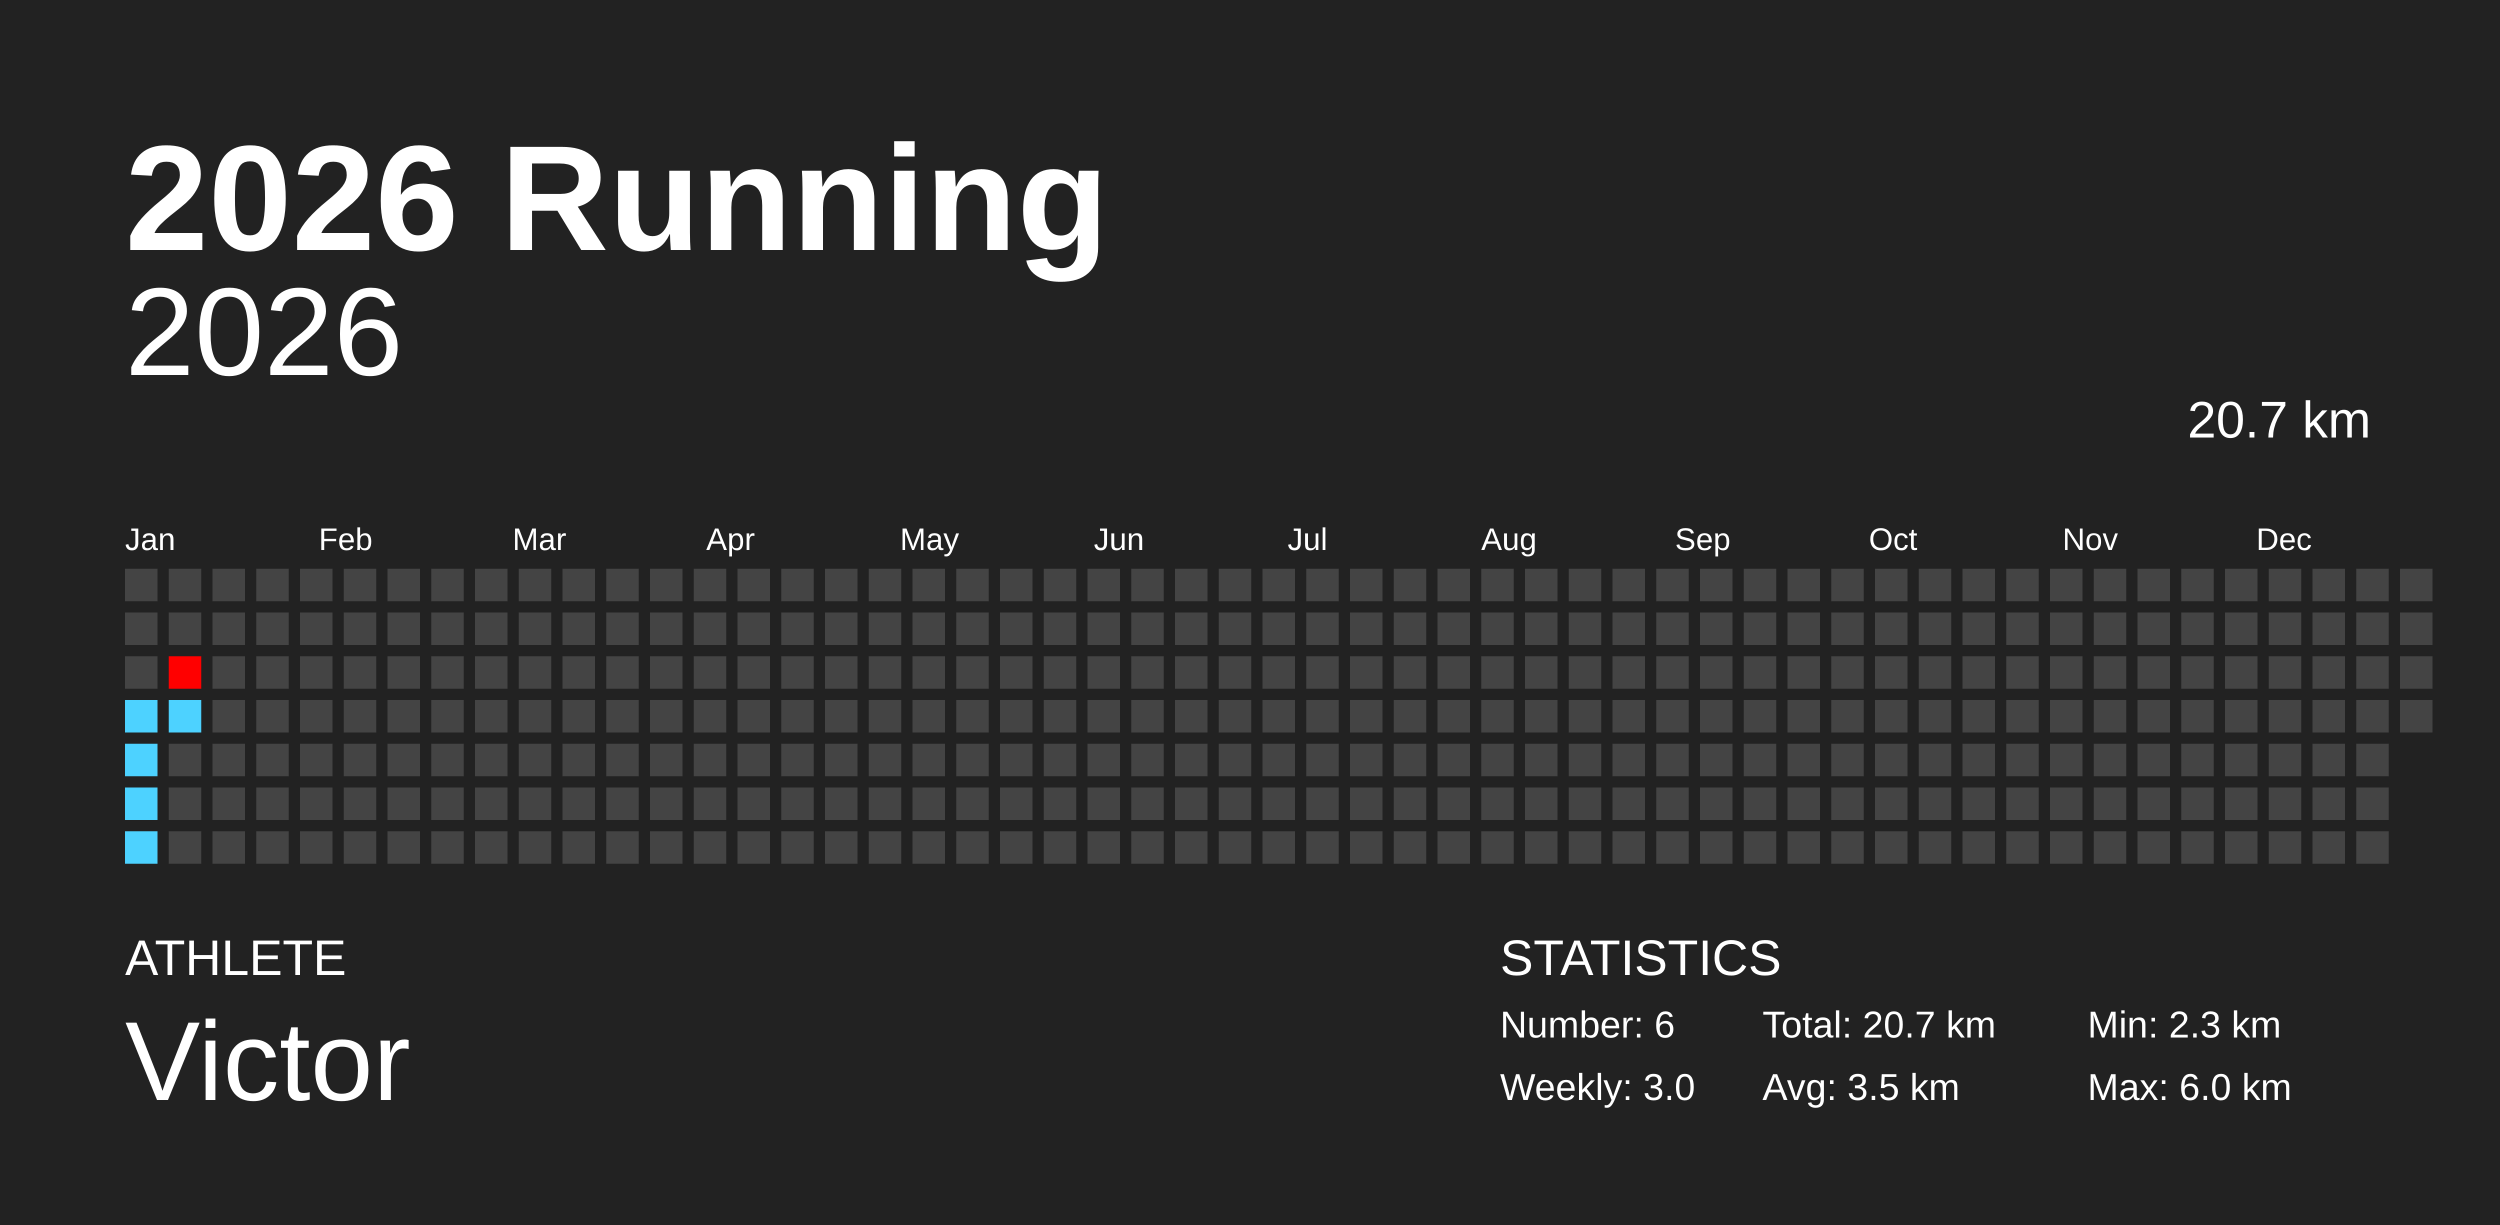
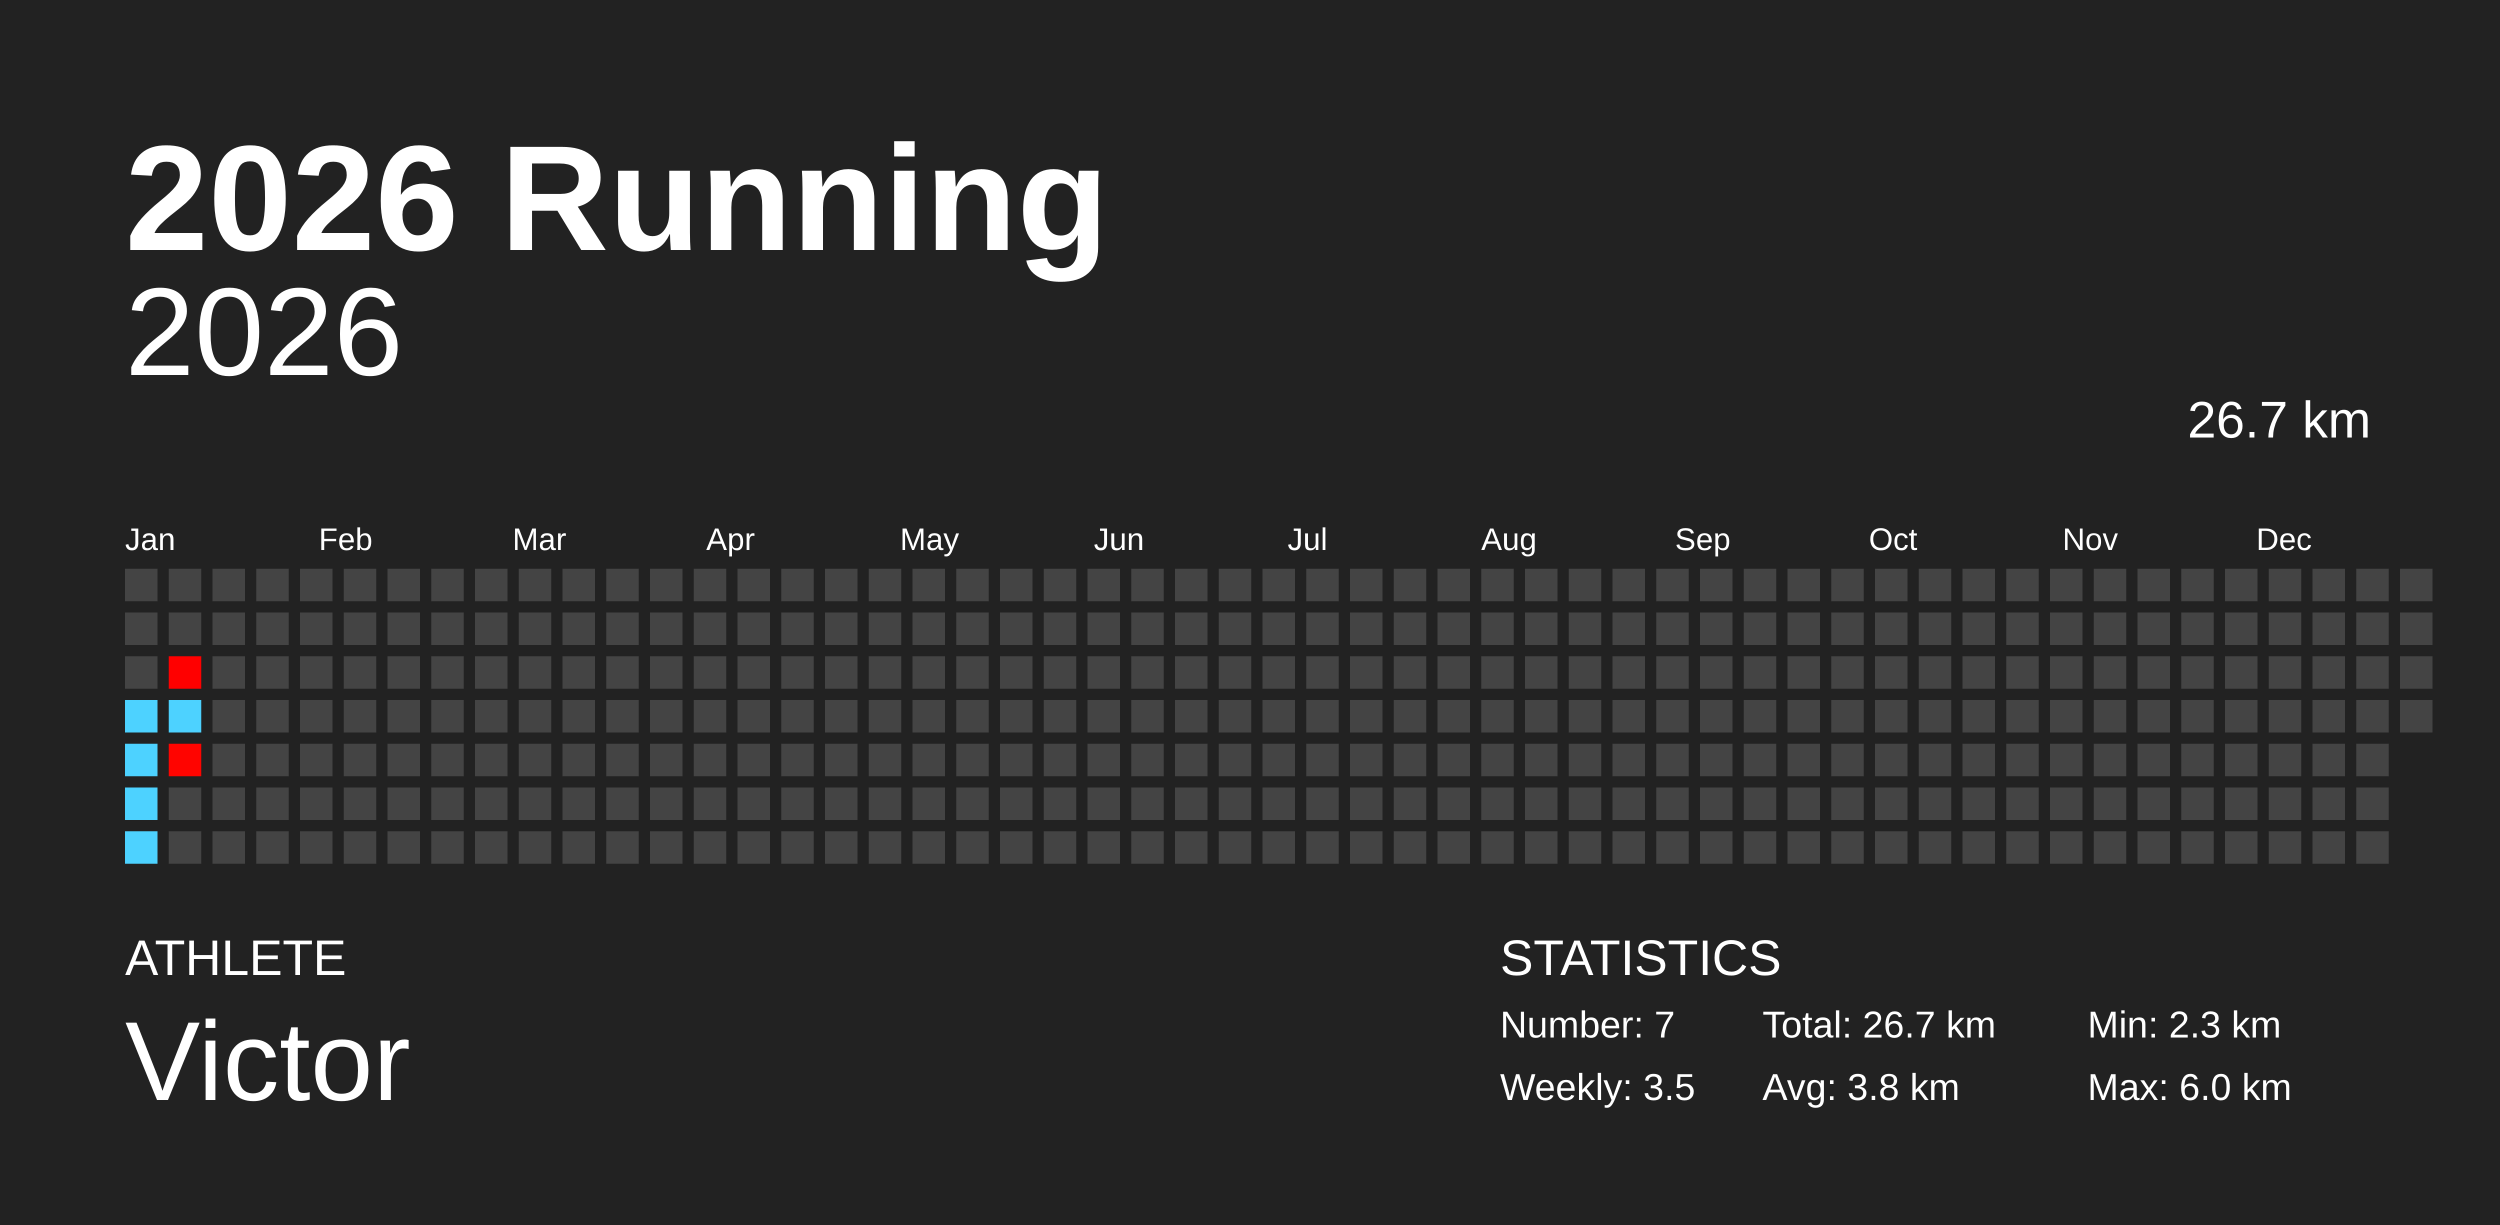
<svg xmlns="http://www.w3.org/2000/svg" baseProfile="full" height="98mm" version="1.1" viewBox="0,0,200,98" width="200mm">
  <defs />
  <rect fill="#222222" height="98" width="200" x="0" y="0" />
  <text fill="#FFFFFF" style="font-size:12px; font-family:Arial; font-weight:bold;" x="10" y="20">2026 Running</text>
  <text fill="#FFFFFF" style="font-size:4px; font-family:Arial" x="10" y="78">ATHLETE</text>
  <text fill="#FFFFFF" style="font-size:9px; font-family:Arial" x="10" y="88">Victor</text>
  <text fill="#FFFFFF" style="font-size:4px; font-family:Arial" x="120" y="78">STATISTICS</text>
-   <text fill="#FFFFFF" style="font-size:3px; font-family:Arial" x="120" y="83">Number: 6</text>
-   <text fill="#FFFFFF" style="font-size:3px; font-family:Arial" x="120" y="88">Weekly: 3.0</text>
-   <text fill="#FFFFFF" style="font-size:3px; font-family:Arial" x="141" y="83">Total: 20.7 km</text>
-   <text fill="#FFFFFF" style="font-size:3px; font-family:Arial" x="141" y="88">Avg: 3.5 km</text>
+   <text fill="#FFFFFF" style="font-size:3px; font-family:Arial" x="120" y="83">Number: 7</text>
+   <text fill="#FFFFFF" style="font-size:3px; font-family:Arial" x="120" y="88">Weekly: 3.5</text>
+   <text fill="#FFFFFF" style="font-size:3px; font-family:Arial" x="141" y="83">Total: 26.7 km</text>
+   <text fill="#FFFFFF" style="font-size:3px; font-family:Arial" x="141" y="88">Avg: 3.8 km</text>
  <text fill="#FFFFFF" style="font-size:3px; font-family:Arial" x="167" y="83">Min: 2.3 km</text>
  <text fill="#FFFFFF" style="font-size:3px; font-family:Arial" x="167" y="88">Max: 6.0 km</text>
  <text alignment-baseline="hanging" fill="#FFFFFF" style="font-size:10.0px; font-family:Arial;" x="10" y="30">2026</text>
-   <text alignment-baseline="hanging" fill="#FFFFFF" style="font-size:4.125px; font-family:Arial;" x="175" y="35">20.7 km</text>
+   <text alignment-baseline="hanging" fill="#FFFFFF" style="font-size:4.125px; font-family:Arial;" x="175" y="35">26.7 km</text>
  <text fill="#FFFFFF" style="font-size:2.5px; font-family:Arial" x="10.0" y="44">Jan</text>
  <text fill="#FFFFFF" style="font-size:2.5px; font-family:Arial" x="25.5" y="44">Feb</text>
  <text fill="#FFFFFF" style="font-size:2.5px; font-family:Arial" x="41.0" y="44">Mar</text>
  <text fill="#FFFFFF" style="font-size:2.5px; font-family:Arial" x="56.5" y="44">Apr</text>
  <text fill="#FFFFFF" style="font-size:2.5px; font-family:Arial" x="72.0" y="44">May</text>
  <text fill="#FFFFFF" style="font-size:2.5px; font-family:Arial" x="87.5" y="44">Jun</text>
  <text fill="#FFFFFF" style="font-size:2.5px; font-family:Arial" x="103.0" y="44">Jul</text>
  <text fill="#FFFFFF" style="font-size:2.5px; font-family:Arial" x="118.5" y="44">Aug</text>
  <text fill="#FFFFFF" style="font-size:2.5px; font-family:Arial" x="134.0" y="44">Sep</text>
  <text fill="#FFFFFF" style="font-size:2.5px; font-family:Arial" x="149.5" y="44">Oct</text>
  <text fill="#FFFFFF" style="font-size:2.5px; font-family:Arial" x="165.0" y="44">Nov</text>
  <text fill="#FFFFFF" style="font-size:2.5px; font-family:Arial" x="180.5" y="44">Dec</text>
  <rect fill="#444444" height="2.6" width="2.6" x="10.0" y="45.5" />
  <rect fill="#444444" height="2.6" width="2.6" x="10.0" y="49.0" />
  <rect fill="#444444" height="2.6" width="2.6" x="10.0" y="52.5" />
  <rect fill="#4dd2ff" height="2.6" width="2.6" x="10.0" y="56.0" />
  <rect fill="#4dd2ff" height="2.6" width="2.6" x="10.0" y="59.5" />
  <rect fill="#4dd2ff" height="2.6" width="2.6" x="10.0" y="63.0" />
  <rect fill="#4dd2ff" height="2.6" width="2.6" x="10.0" y="66.5" />
  <rect fill="#444444" height="2.6" width="2.6" x="13.5" y="45.5" />
  <rect fill="#444444" height="2.6" width="2.6" x="13.5" y="49.0" />
  <rect fill="#ff0000" height="2.6" width="2.6" x="13.5" y="52.5" />
  <rect fill="#4dd2ff" height="2.6" width="2.6" x="13.5" y="56.0" />
-   <rect fill="#444444" height="2.6" width="2.6" x="13.5" y="59.5" />
+   <rect fill="#ff0400" height="2.6" width="2.6" x="13.5" y="59.5" />
  <rect fill="#444444" height="2.6" width="2.6" x="13.5" y="63.0" />
  <rect fill="#444444" height="2.6" width="2.6" x="13.5" y="66.5" />
  <rect fill="#444444" height="2.6" width="2.6" x="17.0" y="45.5" />
  <rect fill="#444444" height="2.6" width="2.6" x="17.0" y="49.0" />
  <rect fill="#444444" height="2.6" width="2.6" x="17.0" y="52.5" />
  <rect fill="#444444" height="2.6" width="2.6" x="17.0" y="56.0" />
  <rect fill="#444444" height="2.6" width="2.6" x="17.0" y="59.5" />
  <rect fill="#444444" height="2.6" width="2.6" x="17.0" y="63.0" />
  <rect fill="#444444" height="2.6" width="2.6" x="17.0" y="66.5" />
  <rect fill="#444444" height="2.6" width="2.6" x="20.5" y="45.5" />
  <rect fill="#444444" height="2.6" width="2.6" x="20.5" y="49.0" />
  <rect fill="#444444" height="2.6" width="2.6" x="20.5" y="52.5" />
  <rect fill="#444444" height="2.6" width="2.6" x="20.5" y="56.0" />
  <rect fill="#444444" height="2.6" width="2.6" x="20.5" y="59.5" />
  <rect fill="#444444" height="2.6" width="2.6" x="20.5" y="63.0" />
  <rect fill="#444444" height="2.6" width="2.6" x="20.5" y="66.5" />
  <rect fill="#444444" height="2.6" width="2.6" x="24.0" y="45.5" />
  <rect fill="#444444" height="2.6" width="2.6" x="24.0" y="49.0" />
  <rect fill="#444444" height="2.6" width="2.6" x="24.0" y="52.5" />
  <rect fill="#444444" height="2.6" width="2.6" x="24.0" y="56.0" />
  <rect fill="#444444" height="2.6" width="2.6" x="24.0" y="59.5" />
  <rect fill="#444444" height="2.6" width="2.6" x="24.0" y="63.0" />
  <rect fill="#444444" height="2.6" width="2.6" x="24.0" y="66.5" />
  <rect fill="#444444" height="2.6" width="2.6" x="27.5" y="45.5" />
  <rect fill="#444444" height="2.6" width="2.6" x="27.5" y="49.0" />
  <rect fill="#444444" height="2.6" width="2.6" x="27.5" y="52.5" />
  <rect fill="#444444" height="2.6" width="2.6" x="27.5" y="56.0" />
  <rect fill="#444444" height="2.6" width="2.6" x="27.5" y="59.5" />
  <rect fill="#444444" height="2.6" width="2.6" x="27.5" y="63.0" />
  <rect fill="#444444" height="2.6" width="2.6" x="27.5" y="66.5" />
  <rect fill="#444444" height="2.6" width="2.6" x="31.0" y="45.5" />
  <rect fill="#444444" height="2.6" width="2.6" x="31.0" y="49.0" />
  <rect fill="#444444" height="2.6" width="2.6" x="31.0" y="52.5" />
  <rect fill="#444444" height="2.6" width="2.6" x="31.0" y="56.0" />
  <rect fill="#444444" height="2.6" width="2.6" x="31.0" y="59.5" />
  <rect fill="#444444" height="2.6" width="2.6" x="31.0" y="63.0" />
  <rect fill="#444444" height="2.6" width="2.6" x="31.0" y="66.5" />
  <rect fill="#444444" height="2.6" width="2.6" x="34.5" y="45.5" />
  <rect fill="#444444" height="2.6" width="2.6" x="34.5" y="49.0" />
  <rect fill="#444444" height="2.6" width="2.6" x="34.5" y="52.5" />
  <rect fill="#444444" height="2.6" width="2.6" x="34.5" y="56.0" />
  <rect fill="#444444" height="2.6" width="2.6" x="34.5" y="59.5" />
  <rect fill="#444444" height="2.6" width="2.6" x="34.5" y="63.0" />
  <rect fill="#444444" height="2.6" width="2.6" x="34.5" y="66.5" />
  <rect fill="#444444" height="2.6" width="2.6" x="38.0" y="45.5" />
  <rect fill="#444444" height="2.6" width="2.6" x="38.0" y="49.0" />
  <rect fill="#444444" height="2.6" width="2.6" x="38.0" y="52.5" />
  <rect fill="#444444" height="2.6" width="2.6" x="38.0" y="56.0" />
  <rect fill="#444444" height="2.6" width="2.6" x="38.0" y="59.5" />
  <rect fill="#444444" height="2.6" width="2.6" x="38.0" y="63.0" />
  <rect fill="#444444" height="2.6" width="2.6" x="38.0" y="66.5" />
  <rect fill="#444444" height="2.6" width="2.6" x="41.5" y="45.5" />
  <rect fill="#444444" height="2.6" width="2.6" x="41.5" y="49.0" />
  <rect fill="#444444" height="2.6" width="2.6" x="41.5" y="52.5" />
  <rect fill="#444444" height="2.6" width="2.6" x="41.5" y="56.0" />
  <rect fill="#444444" height="2.6" width="2.6" x="41.5" y="59.5" />
  <rect fill="#444444" height="2.6" width="2.6" x="41.5" y="63.0" />
  <rect fill="#444444" height="2.6" width="2.6" x="41.5" y="66.5" />
  <rect fill="#444444" height="2.6" width="2.6" x="45.0" y="45.5" />
  <rect fill="#444444" height="2.6" width="2.6" x="45.0" y="49.0" />
  <rect fill="#444444" height="2.6" width="2.6" x="45.0" y="52.5" />
  <rect fill="#444444" height="2.6" width="2.6" x="45.0" y="56.0" />
  <rect fill="#444444" height="2.6" width="2.6" x="45.0" y="59.5" />
  <rect fill="#444444" height="2.6" width="2.6" x="45.0" y="63.0" />
  <rect fill="#444444" height="2.6" width="2.6" x="45.0" y="66.5" />
  <rect fill="#444444" height="2.6" width="2.6" x="48.5" y="45.5" />
  <rect fill="#444444" height="2.6" width="2.6" x="48.5" y="49.0" />
  <rect fill="#444444" height="2.6" width="2.6" x="48.5" y="52.5" />
  <rect fill="#444444" height="2.6" width="2.6" x="48.5" y="56.0" />
  <rect fill="#444444" height="2.6" width="2.6" x="48.5" y="59.5" />
  <rect fill="#444444" height="2.6" width="2.6" x="48.5" y="63.0" />
  <rect fill="#444444" height="2.6" width="2.6" x="48.5" y="66.5" />
  <rect fill="#444444" height="2.6" width="2.6" x="52.0" y="45.5" />
  <rect fill="#444444" height="2.6" width="2.6" x="52.0" y="49.0" />
  <rect fill="#444444" height="2.6" width="2.6" x="52.0" y="52.5" />
  <rect fill="#444444" height="2.6" width="2.6" x="52.0" y="56.0" />
  <rect fill="#444444" height="2.6" width="2.6" x="52.0" y="59.5" />
  <rect fill="#444444" height="2.6" width="2.6" x="52.0" y="63.0" />
  <rect fill="#444444" height="2.6" width="2.6" x="52.0" y="66.5" />
  <rect fill="#444444" height="2.6" width="2.6" x="55.5" y="45.5" />
  <rect fill="#444444" height="2.6" width="2.6" x="55.5" y="49.0" />
  <rect fill="#444444" height="2.6" width="2.6" x="55.5" y="52.5" />
  <rect fill="#444444" height="2.6" width="2.6" x="55.5" y="56.0" />
  <rect fill="#444444" height="2.6" width="2.6" x="55.5" y="59.5" />
  <rect fill="#444444" height="2.6" width="2.6" x="55.5" y="63.0" />
  <rect fill="#444444" height="2.6" width="2.6" x="55.5" y="66.5" />
  <rect fill="#444444" height="2.6" width="2.6" x="59.0" y="45.5" />
  <rect fill="#444444" height="2.6" width="2.6" x="59.0" y="49.0" />
  <rect fill="#444444" height="2.6" width="2.6" x="59.0" y="52.5" />
  <rect fill="#444444" height="2.6" width="2.6" x="59.0" y="56.0" />
  <rect fill="#444444" height="2.6" width="2.6" x="59.0" y="59.5" />
  <rect fill="#444444" height="2.6" width="2.6" x="59.0" y="63.0" />
  <rect fill="#444444" height="2.6" width="2.6" x="59.0" y="66.5" />
  <rect fill="#444444" height="2.6" width="2.6" x="62.5" y="45.5" />
  <rect fill="#444444" height="2.6" width="2.6" x="62.5" y="49.0" />
  <rect fill="#444444" height="2.6" width="2.6" x="62.5" y="52.5" />
  <rect fill="#444444" height="2.6" width="2.6" x="62.5" y="56.0" />
  <rect fill="#444444" height="2.6" width="2.6" x="62.5" y="59.5" />
  <rect fill="#444444" height="2.6" width="2.6" x="62.5" y="63.0" />
  <rect fill="#444444" height="2.6" width="2.6" x="62.5" y="66.5" />
  <rect fill="#444444" height="2.6" width="2.6" x="66.0" y="45.5" />
  <rect fill="#444444" height="2.6" width="2.6" x="66.0" y="49.0" />
  <rect fill="#444444" height="2.6" width="2.6" x="66.0" y="52.5" />
  <rect fill="#444444" height="2.6" width="2.6" x="66.0" y="56.0" />
  <rect fill="#444444" height="2.6" width="2.6" x="66.0" y="59.5" />
  <rect fill="#444444" height="2.6" width="2.6" x="66.0" y="63.0" />
  <rect fill="#444444" height="2.6" width="2.6" x="66.0" y="66.5" />
  <rect fill="#444444" height="2.6" width="2.6" x="69.5" y="45.5" />
  <rect fill="#444444" height="2.6" width="2.6" x="69.5" y="49.0" />
  <rect fill="#444444" height="2.6" width="2.6" x="69.5" y="52.5" />
  <rect fill="#444444" height="2.6" width="2.6" x="69.5" y="56.0" />
  <rect fill="#444444" height="2.6" width="2.6" x="69.5" y="59.5" />
  <rect fill="#444444" height="2.6" width="2.6" x="69.5" y="63.0" />
  <rect fill="#444444" height="2.6" width="2.6" x="69.5" y="66.5" />
  <rect fill="#444444" height="2.6" width="2.6" x="73.0" y="45.5" />
  <rect fill="#444444" height="2.6" width="2.6" x="73.0" y="49.0" />
  <rect fill="#444444" height="2.6" width="2.6" x="73.0" y="52.5" />
  <rect fill="#444444" height="2.6" width="2.6" x="73.0" y="56.0" />
  <rect fill="#444444" height="2.6" width="2.6" x="73.0" y="59.5" />
  <rect fill="#444444" height="2.6" width="2.6" x="73.0" y="63.0" />
  <rect fill="#444444" height="2.6" width="2.6" x="73.0" y="66.5" />
  <rect fill="#444444" height="2.6" width="2.6" x="76.5" y="45.5" />
  <rect fill="#444444" height="2.6" width="2.6" x="76.5" y="49.0" />
  <rect fill="#444444" height="2.6" width="2.6" x="76.5" y="52.5" />
  <rect fill="#444444" height="2.6" width="2.6" x="76.5" y="56.0" />
  <rect fill="#444444" height="2.6" width="2.6" x="76.5" y="59.5" />
  <rect fill="#444444" height="2.6" width="2.6" x="76.5" y="63.0" />
  <rect fill="#444444" height="2.6" width="2.6" x="76.5" y="66.5" />
  <rect fill="#444444" height="2.6" width="2.6" x="80.0" y="45.5" />
  <rect fill="#444444" height="2.6" width="2.6" x="80.0" y="49.0" />
  <rect fill="#444444" height="2.6" width="2.6" x="80.0" y="52.5" />
  <rect fill="#444444" height="2.6" width="2.6" x="80.0" y="56.0" />
  <rect fill="#444444" height="2.6" width="2.6" x="80.0" y="59.5" />
  <rect fill="#444444" height="2.6" width="2.6" x="80.0" y="63.0" />
  <rect fill="#444444" height="2.6" width="2.6" x="80.0" y="66.5" />
  <rect fill="#444444" height="2.6" width="2.6" x="83.5" y="45.5" />
  <rect fill="#444444" height="2.6" width="2.6" x="83.5" y="49.0" />
  <rect fill="#444444" height="2.6" width="2.6" x="83.5" y="52.5" />
  <rect fill="#444444" height="2.6" width="2.6" x="83.5" y="56.0" />
  <rect fill="#444444" height="2.6" width="2.6" x="83.5" y="59.5" />
  <rect fill="#444444" height="2.6" width="2.6" x="83.5" y="63.0" />
  <rect fill="#444444" height="2.6" width="2.6" x="83.5" y="66.5" />
  <rect fill="#444444" height="2.6" width="2.6" x="87.0" y="45.5" />
  <rect fill="#444444" height="2.6" width="2.6" x="87.0" y="49.0" />
  <rect fill="#444444" height="2.6" width="2.6" x="87.0" y="52.5" />
  <rect fill="#444444" height="2.6" width="2.6" x="87.0" y="56.0" />
  <rect fill="#444444" height="2.6" width="2.6" x="87.0" y="59.5" />
  <rect fill="#444444" height="2.6" width="2.6" x="87.0" y="63.0" />
  <rect fill="#444444" height="2.6" width="2.6" x="87.0" y="66.5" />
  <rect fill="#444444" height="2.6" width="2.6" x="90.5" y="45.5" />
  <rect fill="#444444" height="2.6" width="2.6" x="90.5" y="49.0" />
  <rect fill="#444444" height="2.6" width="2.6" x="90.5" y="52.5" />
  <rect fill="#444444" height="2.6" width="2.6" x="90.5" y="56.0" />
  <rect fill="#444444" height="2.6" width="2.6" x="90.5" y="59.5" />
  <rect fill="#444444" height="2.6" width="2.6" x="90.5" y="63.0" />
  <rect fill="#444444" height="2.6" width="2.6" x="90.5" y="66.5" />
  <rect fill="#444444" height="2.6" width="2.6" x="94.0" y="45.5" />
  <rect fill="#444444" height="2.6" width="2.6" x="94.0" y="49.0" />
  <rect fill="#444444" height="2.6" width="2.6" x="94.0" y="52.5" />
  <rect fill="#444444" height="2.6" width="2.6" x="94.0" y="56.0" />
  <rect fill="#444444" height="2.6" width="2.6" x="94.0" y="59.5" />
  <rect fill="#444444" height="2.6" width="2.6" x="94.0" y="63.0" />
  <rect fill="#444444" height="2.6" width="2.6" x="94.0" y="66.5" />
  <rect fill="#444444" height="2.6" width="2.6" x="97.5" y="45.5" />
  <rect fill="#444444" height="2.6" width="2.6" x="97.5" y="49.0" />
  <rect fill="#444444" height="2.6" width="2.6" x="97.5" y="52.5" />
  <rect fill="#444444" height="2.6" width="2.6" x="97.5" y="56.0" />
  <rect fill="#444444" height="2.6" width="2.6" x="97.5" y="59.5" />
  <rect fill="#444444" height="2.6" width="2.6" x="97.5" y="63.0" />
  <rect fill="#444444" height="2.6" width="2.6" x="97.5" y="66.5" />
  <rect fill="#444444" height="2.6" width="2.6" x="101.0" y="45.5" />
  <rect fill="#444444" height="2.6" width="2.6" x="101.0" y="49.0" />
  <rect fill="#444444" height="2.6" width="2.6" x="101.0" y="52.5" />
  <rect fill="#444444" height="2.6" width="2.6" x="101.0" y="56.0" />
  <rect fill="#444444" height="2.6" width="2.6" x="101.0" y="59.5" />
  <rect fill="#444444" height="2.6" width="2.6" x="101.0" y="63.0" />
  <rect fill="#444444" height="2.6" width="2.6" x="101.0" y="66.5" />
  <rect fill="#444444" height="2.6" width="2.6" x="104.5" y="45.5" />
  <rect fill="#444444" height="2.6" width="2.6" x="104.5" y="49.0" />
  <rect fill="#444444" height="2.6" width="2.6" x="104.5" y="52.5" />
  <rect fill="#444444" height="2.6" width="2.6" x="104.5" y="56.0" />
  <rect fill="#444444" height="2.6" width="2.6" x="104.5" y="59.5" />
  <rect fill="#444444" height="2.6" width="2.6" x="104.5" y="63.0" />
  <rect fill="#444444" height="2.6" width="2.6" x="104.5" y="66.5" />
  <rect fill="#444444" height="2.6" width="2.6" x="108.0" y="45.5" />
  <rect fill="#444444" height="2.6" width="2.6" x="108.0" y="49.0" />
  <rect fill="#444444" height="2.6" width="2.6" x="108.0" y="52.5" />
  <rect fill="#444444" height="2.6" width="2.6" x="108.0" y="56.0" />
  <rect fill="#444444" height="2.6" width="2.6" x="108.0" y="59.5" />
  <rect fill="#444444" height="2.6" width="2.6" x="108.0" y="63.0" />
  <rect fill="#444444" height="2.6" width="2.6" x="108.0" y="66.5" />
  <rect fill="#444444" height="2.6" width="2.6" x="111.5" y="45.5" />
  <rect fill="#444444" height="2.6" width="2.6" x="111.5" y="49.0" />
  <rect fill="#444444" height="2.6" width="2.6" x="111.5" y="52.5" />
  <rect fill="#444444" height="2.6" width="2.6" x="111.5" y="56.0" />
  <rect fill="#444444" height="2.6" width="2.6" x="111.5" y="59.5" />
  <rect fill="#444444" height="2.6" width="2.6" x="111.5" y="63.0" />
  <rect fill="#444444" height="2.6" width="2.6" x="111.5" y="66.5" />
  <rect fill="#444444" height="2.6" width="2.6" x="115.0" y="45.5" />
  <rect fill="#444444" height="2.6" width="2.6" x="115.0" y="49.0" />
  <rect fill="#444444" height="2.6" width="2.6" x="115.0" y="52.5" />
  <rect fill="#444444" height="2.6" width="2.6" x="115.0" y="56.0" />
  <rect fill="#444444" height="2.6" width="2.6" x="115.0" y="59.5" />
  <rect fill="#444444" height="2.6" width="2.6" x="115.0" y="63.0" />
  <rect fill="#444444" height="2.6" width="2.6" x="115.0" y="66.5" />
  <rect fill="#444444" height="2.6" width="2.6" x="118.5" y="45.5" />
  <rect fill="#444444" height="2.6" width="2.6" x="118.5" y="49.0" />
  <rect fill="#444444" height="2.6" width="2.6" x="118.5" y="52.5" />
  <rect fill="#444444" height="2.6" width="2.6" x="118.5" y="56.0" />
  <rect fill="#444444" height="2.6" width="2.6" x="118.5" y="59.5" />
  <rect fill="#444444" height="2.6" width="2.6" x="118.5" y="63.0" />
  <rect fill="#444444" height="2.6" width="2.6" x="118.5" y="66.5" />
  <rect fill="#444444" height="2.6" width="2.6" x="122.0" y="45.5" />
  <rect fill="#444444" height="2.6" width="2.6" x="122.0" y="49.0" />
  <rect fill="#444444" height="2.6" width="2.6" x="122.0" y="52.5" />
  <rect fill="#444444" height="2.6" width="2.6" x="122.0" y="56.0" />
  <rect fill="#444444" height="2.6" width="2.6" x="122.0" y="59.5" />
  <rect fill="#444444" height="2.6" width="2.6" x="122.0" y="63.0" />
  <rect fill="#444444" height="2.6" width="2.6" x="122.0" y="66.5" />
  <rect fill="#444444" height="2.6" width="2.6" x="125.5" y="45.5" />
  <rect fill="#444444" height="2.6" width="2.6" x="125.5" y="49.0" />
  <rect fill="#444444" height="2.6" width="2.6" x="125.5" y="52.5" />
  <rect fill="#444444" height="2.6" width="2.6" x="125.5" y="56.0" />
  <rect fill="#444444" height="2.6" width="2.6" x="125.5" y="59.5" />
  <rect fill="#444444" height="2.6" width="2.6" x="125.5" y="63.0" />
  <rect fill="#444444" height="2.6" width="2.6" x="125.5" y="66.5" />
  <rect fill="#444444" height="2.6" width="2.6" x="129.0" y="45.5" />
  <rect fill="#444444" height="2.6" width="2.6" x="129.0" y="49.0" />
  <rect fill="#444444" height="2.6" width="2.6" x="129.0" y="52.5" />
  <rect fill="#444444" height="2.6" width="2.6" x="129.0" y="56.0" />
  <rect fill="#444444" height="2.6" width="2.6" x="129.0" y="59.5" />
  <rect fill="#444444" height="2.6" width="2.6" x="129.0" y="63.0" />
  <rect fill="#444444" height="2.6" width="2.6" x="129.0" y="66.5" />
  <rect fill="#444444" height="2.6" width="2.6" x="132.5" y="45.5" />
  <rect fill="#444444" height="2.6" width="2.6" x="132.5" y="49.0" />
  <rect fill="#444444" height="2.6" width="2.6" x="132.5" y="52.5" />
  <rect fill="#444444" height="2.6" width="2.6" x="132.5" y="56.0" />
  <rect fill="#444444" height="2.6" width="2.6" x="132.5" y="59.5" />
  <rect fill="#444444" height="2.6" width="2.6" x="132.5" y="63.0" />
  <rect fill="#444444" height="2.6" width="2.6" x="132.5" y="66.5" />
  <rect fill="#444444" height="2.6" width="2.6" x="136.0" y="45.5" />
  <rect fill="#444444" height="2.6" width="2.6" x="136.0" y="49.0" />
  <rect fill="#444444" height="2.6" width="2.6" x="136.0" y="52.5" />
  <rect fill="#444444" height="2.6" width="2.6" x="136.0" y="56.0" />
  <rect fill="#444444" height="2.6" width="2.6" x="136.0" y="59.5" />
  <rect fill="#444444" height="2.6" width="2.6" x="136.0" y="63.0" />
  <rect fill="#444444" height="2.6" width="2.6" x="136.0" y="66.5" />
  <rect fill="#444444" height="2.6" width="2.6" x="139.5" y="45.5" />
  <rect fill="#444444" height="2.6" width="2.6" x="139.5" y="49.0" />
  <rect fill="#444444" height="2.6" width="2.6" x="139.5" y="52.5" />
  <rect fill="#444444" height="2.6" width="2.6" x="139.5" y="56.0" />
  <rect fill="#444444" height="2.6" width="2.6" x="139.5" y="59.5" />
  <rect fill="#444444" height="2.6" width="2.6" x="139.5" y="63.0" />
  <rect fill="#444444" height="2.6" width="2.6" x="139.5" y="66.5" />
  <rect fill="#444444" height="2.6" width="2.6" x="143.0" y="45.5" />
  <rect fill="#444444" height="2.6" width="2.6" x="143.0" y="49.0" />
  <rect fill="#444444" height="2.6" width="2.6" x="143.0" y="52.5" />
  <rect fill="#444444" height="2.6" width="2.6" x="143.0" y="56.0" />
  <rect fill="#444444" height="2.6" width="2.6" x="143.0" y="59.5" />
  <rect fill="#444444" height="2.6" width="2.6" x="143.0" y="63.0" />
  <rect fill="#444444" height="2.6" width="2.6" x="143.0" y="66.5" />
  <rect fill="#444444" height="2.6" width="2.6" x="146.5" y="45.5" />
  <rect fill="#444444" height="2.6" width="2.6" x="146.5" y="49.0" />
  <rect fill="#444444" height="2.6" width="2.6" x="146.5" y="52.5" />
  <rect fill="#444444" height="2.6" width="2.6" x="146.5" y="56.0" />
  <rect fill="#444444" height="2.6" width="2.6" x="146.5" y="59.5" />
  <rect fill="#444444" height="2.6" width="2.6" x="146.5" y="63.0" />
  <rect fill="#444444" height="2.6" width="2.6" x="146.5" y="66.5" />
  <rect fill="#444444" height="2.6" width="2.6" x="150.0" y="45.5" />
  <rect fill="#444444" height="2.6" width="2.6" x="150.0" y="49.0" />
  <rect fill="#444444" height="2.6" width="2.6" x="150.0" y="52.5" />
  <rect fill="#444444" height="2.6" width="2.6" x="150.0" y="56.0" />
  <rect fill="#444444" height="2.6" width="2.6" x="150.0" y="59.5" />
  <rect fill="#444444" height="2.6" width="2.6" x="150.0" y="63.0" />
  <rect fill="#444444" height="2.6" width="2.6" x="150.0" y="66.5" />
  <rect fill="#444444" height="2.6" width="2.6" x="153.5" y="45.5" />
  <rect fill="#444444" height="2.6" width="2.6" x="153.5" y="49.0" />
  <rect fill="#444444" height="2.6" width="2.6" x="153.5" y="52.5" />
  <rect fill="#444444" height="2.6" width="2.6" x="153.5" y="56.0" />
  <rect fill="#444444" height="2.6" width="2.6" x="153.5" y="59.5" />
  <rect fill="#444444" height="2.6" width="2.6" x="153.5" y="63.0" />
  <rect fill="#444444" height="2.6" width="2.6" x="153.5" y="66.5" />
  <rect fill="#444444" height="2.6" width="2.6" x="157.0" y="45.5" />
  <rect fill="#444444" height="2.6" width="2.6" x="157.0" y="49.0" />
  <rect fill="#444444" height="2.6" width="2.6" x="157.0" y="52.5" />
  <rect fill="#444444" height="2.6" width="2.6" x="157.0" y="56.0" />
  <rect fill="#444444" height="2.6" width="2.6" x="157.0" y="59.5" />
  <rect fill="#444444" height="2.6" width="2.6" x="157.0" y="63.0" />
  <rect fill="#444444" height="2.6" width="2.6" x="157.0" y="66.5" />
  <rect fill="#444444" height="2.6" width="2.6" x="160.5" y="45.5" />
  <rect fill="#444444" height="2.6" width="2.6" x="160.5" y="49.0" />
  <rect fill="#444444" height="2.6" width="2.6" x="160.5" y="52.5" />
  <rect fill="#444444" height="2.6" width="2.6" x="160.5" y="56.0" />
  <rect fill="#444444" height="2.6" width="2.6" x="160.5" y="59.5" />
  <rect fill="#444444" height="2.6" width="2.6" x="160.5" y="63.0" />
  <rect fill="#444444" height="2.6" width="2.6" x="160.5" y="66.5" />
  <rect fill="#444444" height="2.6" width="2.6" x="164.0" y="45.5" />
  <rect fill="#444444" height="2.6" width="2.6" x="164.0" y="49.0" />
  <rect fill="#444444" height="2.6" width="2.6" x="164.0" y="52.5" />
  <rect fill="#444444" height="2.6" width="2.6" x="164.0" y="56.0" />
  <rect fill="#444444" height="2.6" width="2.6" x="164.0" y="59.5" />
  <rect fill="#444444" height="2.6" width="2.6" x="164.0" y="63.0" />
  <rect fill="#444444" height="2.6" width="2.6" x="164.0" y="66.5" />
  <rect fill="#444444" height="2.6" width="2.6" x="167.5" y="45.5" />
  <rect fill="#444444" height="2.6" width="2.6" x="167.5" y="49.0" />
  <rect fill="#444444" height="2.6" width="2.6" x="167.5" y="52.5" />
  <rect fill="#444444" height="2.6" width="2.6" x="167.5" y="56.0" />
  <rect fill="#444444" height="2.6" width="2.6" x="167.5" y="59.5" />
  <rect fill="#444444" height="2.6" width="2.6" x="167.5" y="63.0" />
  <rect fill="#444444" height="2.6" width="2.6" x="167.5" y="66.5" />
  <rect fill="#444444" height="2.6" width="2.6" x="171.0" y="45.5" />
  <rect fill="#444444" height="2.6" width="2.6" x="171.0" y="49.0" />
  <rect fill="#444444" height="2.6" width="2.6" x="171.0" y="52.5" />
  <rect fill="#444444" height="2.6" width="2.6" x="171.0" y="56.0" />
  <rect fill="#444444" height="2.6" width="2.6" x="171.0" y="59.5" />
  <rect fill="#444444" height="2.6" width="2.6" x="171.0" y="63.0" />
  <rect fill="#444444" height="2.6" width="2.6" x="171.0" y="66.5" />
  <rect fill="#444444" height="2.6" width="2.6" x="174.5" y="45.5" />
  <rect fill="#444444" height="2.6" width="2.6" x="174.5" y="49.0" />
  <rect fill="#444444" height="2.6" width="2.6" x="174.5" y="52.5" />
  <rect fill="#444444" height="2.6" width="2.6" x="174.5" y="56.0" />
  <rect fill="#444444" height="2.6" width="2.6" x="174.5" y="59.5" />
  <rect fill="#444444" height="2.6" width="2.6" x="174.5" y="63.0" />
  <rect fill="#444444" height="2.6" width="2.6" x="174.5" y="66.5" />
  <rect fill="#444444" height="2.6" width="2.6" x="178.0" y="45.5" />
  <rect fill="#444444" height="2.6" width="2.6" x="178.0" y="49.0" />
  <rect fill="#444444" height="2.6" width="2.6" x="178.0" y="52.5" />
  <rect fill="#444444" height="2.6" width="2.6" x="178.0" y="56.0" />
  <rect fill="#444444" height="2.6" width="2.6" x="178.0" y="59.5" />
  <rect fill="#444444" height="2.6" width="2.6" x="178.0" y="63.0" />
  <rect fill="#444444" height="2.6" width="2.6" x="178.0" y="66.5" />
  <rect fill="#444444" height="2.6" width="2.6" x="181.5" y="45.5" />
  <rect fill="#444444" height="2.6" width="2.6" x="181.5" y="49.0" />
  <rect fill="#444444" height="2.6" width="2.6" x="181.5" y="52.5" />
  <rect fill="#444444" height="2.6" width="2.6" x="181.5" y="56.0" />
  <rect fill="#444444" height="2.6" width="2.6" x="181.5" y="59.5" />
  <rect fill="#444444" height="2.6" width="2.6" x="181.5" y="63.0" />
  <rect fill="#444444" height="2.6" width="2.6" x="181.5" y="66.5" />
  <rect fill="#444444" height="2.6" width="2.6" x="185.0" y="45.5" />
  <rect fill="#444444" height="2.6" width="2.6" x="185.0" y="49.0" />
  <rect fill="#444444" height="2.6" width="2.6" x="185.0" y="52.5" />
  <rect fill="#444444" height="2.6" width="2.6" x="185.0" y="56.0" />
  <rect fill="#444444" height="2.6" width="2.6" x="185.0" y="59.5" />
  <rect fill="#444444" height="2.6" width="2.6" x="185.0" y="63.0" />
  <rect fill="#444444" height="2.6" width="2.6" x="185.0" y="66.5" />
  <rect fill="#444444" height="2.6" width="2.6" x="188.5" y="45.5" />
  <rect fill="#444444" height="2.6" width="2.6" x="188.5" y="49.0" />
  <rect fill="#444444" height="2.6" width="2.6" x="188.5" y="52.5" />
  <rect fill="#444444" height="2.6" width="2.6" x="188.5" y="56.0" />
  <rect fill="#444444" height="2.6" width="2.6" x="188.5" y="59.5" />
  <rect fill="#444444" height="2.6" width="2.6" x="188.5" y="63.0" />
  <rect fill="#444444" height="2.6" width="2.6" x="188.5" y="66.5" />
  <rect fill="#444444" height="2.6" width="2.6" x="192.0" y="45.5" />
  <rect fill="#444444" height="2.6" width="2.6" x="192.0" y="49.0" />
  <rect fill="#444444" height="2.6" width="2.6" x="192.0" y="52.5" />
  <rect fill="#444444" height="2.6" width="2.6" x="192.0" y="56.0" />
</svg>
